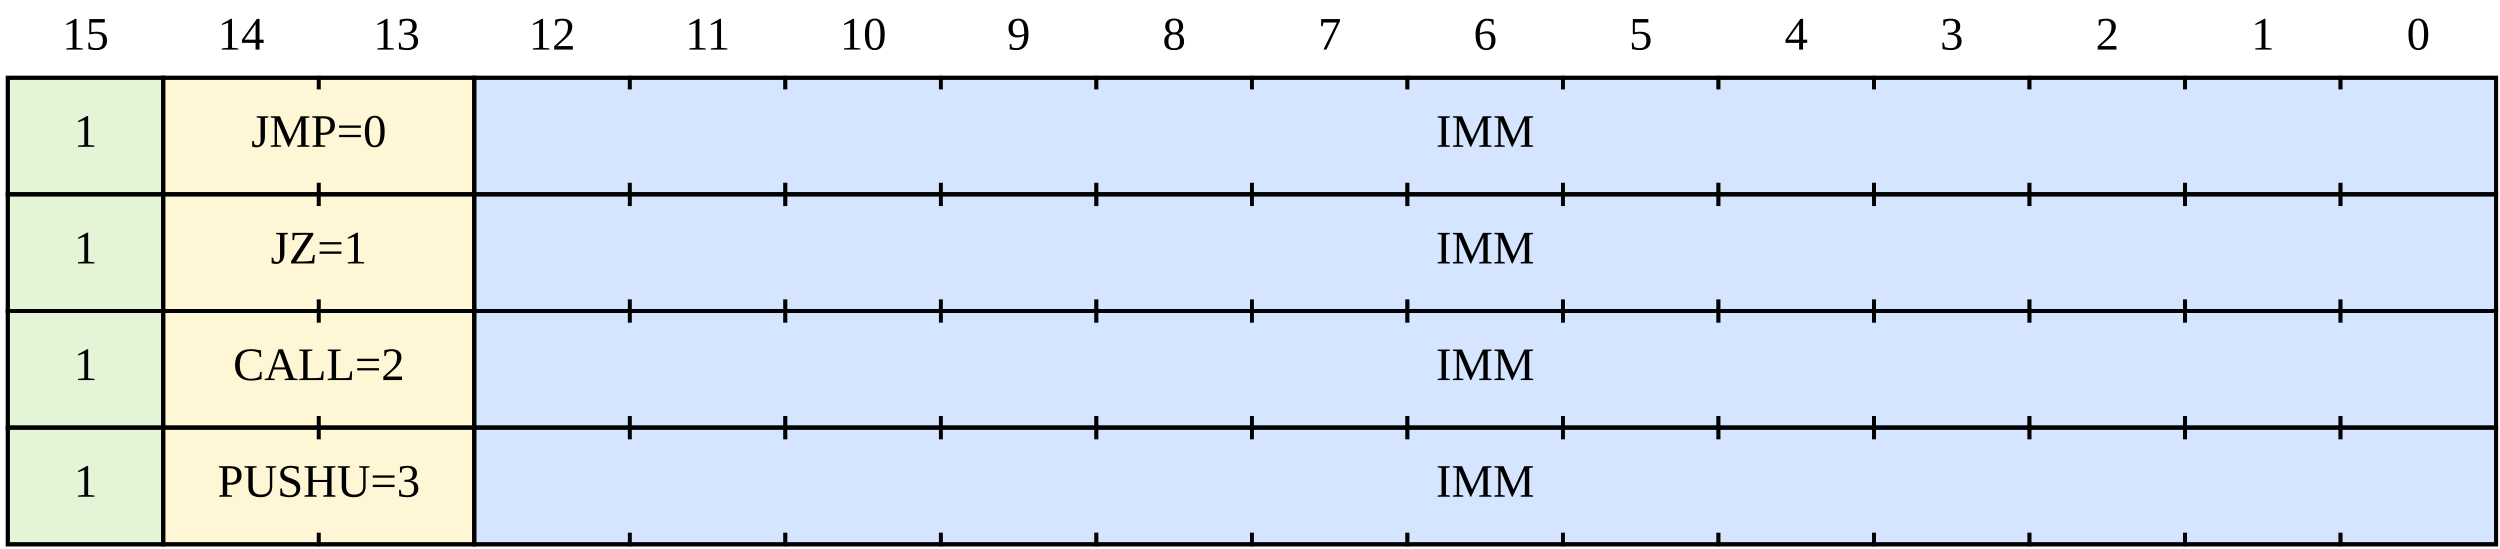
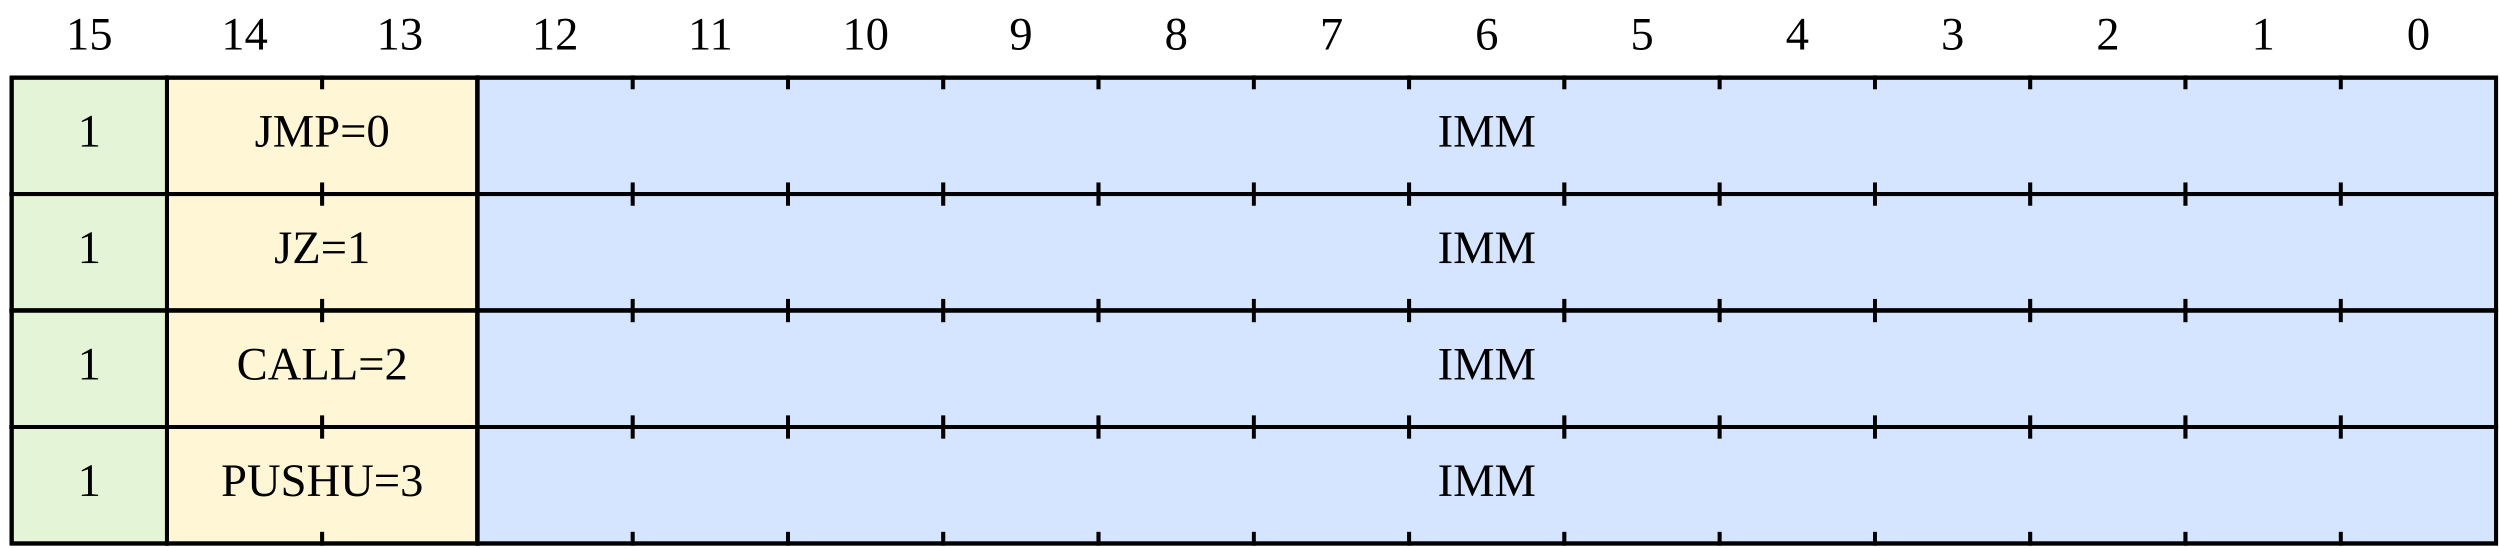
- <svg xmlns="http://www.w3.org/2000/svg" version="1.1" width="643" height="141">
-   <rect x="0" y="0" width="643" height="141" stroke="white" fill="white" />
-   <text x="22.0" y="10.0" fill="black" text-anchor="middle" dominant-baseline="middle">15</text>
-   <text x="62.0" y="10.0" fill="black" text-anchor="middle" dominant-baseline="middle">14</text>
-   <text x="102.0" y="10.0" fill="black" text-anchor="middle" dominant-baseline="middle">13</text>
-   <text x="142.0" y="10.0" fill="black" text-anchor="middle" dominant-baseline="middle">12</text>
-   <text x="182.0" y="10.0" fill="black" text-anchor="middle" dominant-baseline="middle">11</text>
-   <text x="222.0" y="10.0" fill="black" text-anchor="middle" dominant-baseline="middle">10</text>
-   <text x="262.0" y="10.0" fill="black" text-anchor="middle" dominant-baseline="middle">9</text>
-   <text x="302.0" y="10.0" fill="black" text-anchor="middle" dominant-baseline="middle">8</text>
-   <text x="342.0" y="10.0" fill="black" text-anchor="middle" dominant-baseline="middle">7</text>
-   <text x="382.0" y="10.0" fill="black" text-anchor="middle" dominant-baseline="middle">6</text>
-   <text x="422.0" y="10.0" fill="black" text-anchor="middle" dominant-baseline="middle">5</text>
-   <text x="462.0" y="10.0" fill="black" text-anchor="middle" dominant-baseline="middle">4</text>
-   <text x="502.0" y="10.0" fill="black" text-anchor="middle" dominant-baseline="middle">3</text>
-   <text x="542.0" y="10.0" fill="black" text-anchor="middle" dominant-baseline="middle">2</text>
-   <text x="582.0" y="10.0" fill="black" text-anchor="middle" dominant-baseline="middle">1</text>
-   <text x="622.0" y="10.0" fill="black" text-anchor="middle" dominant-baseline="middle">0</text>
-   <rect x="2" y="20" width="40" height="30" stroke="black" fill="#e3f4d7" />
-   <rect x="2" y="20" width="40" height="30" stroke="black" fill="none" />
-   <text x="22.0" y="35.0" fill="black" text-anchor="middle" dominant-baseline="middle">1</text>
-   <rect x="42" y="20" width="40" height="30" stroke="black" fill="#fff6d5" />
-   <rect x="82" y="20" width="40" height="30" stroke="black" fill="#fff6d5" />
-   <rect x="45" y="23" width="74" height="24" stroke="none" fill="#fff6d5" />
-   <rect x="42" y="20" width="80" height="30" stroke="black" fill="none" />
-   <text x="82.0" y="35.0" fill="black" text-anchor="middle" dominant-baseline="middle">JMP=0</text>
-   <rect x="122" y="20" width="40" height="30" stroke="black" fill="#d5e5ff" />
-   <rect x="162" y="20" width="40" height="30" stroke="black" fill="#d5e5ff" />
-   <rect x="202" y="20" width="40" height="30" stroke="black" fill="#d5e5ff" />
-   <rect x="242" y="20" width="40" height="30" stroke="black" fill="#d5e5ff" />
-   <rect x="282" y="20" width="40" height="30" stroke="black" fill="#d5e5ff" />
-   <rect x="322" y="20" width="40" height="30" stroke="black" fill="#d5e5ff" />
-   <rect x="362" y="20" width="40" height="30" stroke="black" fill="#d5e5ff" />
-   <rect x="402" y="20" width="40" height="30" stroke="black" fill="#d5e5ff" />
-   <rect x="442" y="20" width="40" height="30" stroke="black" fill="#d5e5ff" />
-   <rect x="482" y="20" width="40" height="30" stroke="black" fill="#d5e5ff" />
-   <rect x="522" y="20" width="40" height="30" stroke="black" fill="#d5e5ff" />
-   <rect x="562" y="20" width="40" height="30" stroke="black" fill="#d5e5ff" />
-   <rect x="602" y="20" width="40" height="30" stroke="black" fill="#d5e5ff" />
-   <rect x="125" y="23" width="514" height="24" stroke="none" fill="#d5e5ff" />
-   <rect x="122" y="20" width="520" height="30" stroke="black" fill="none" />
-   <text x="382.0" y="35.0" fill="black" text-anchor="middle" dominant-baseline="middle">IMM</text>
-   <rect x="2" y="50" width="40" height="30" stroke="black" fill="#e3f4d7" />
-   <rect x="2" y="50" width="40" height="30" stroke="black" fill="none" />
-   <text x="22.0" y="65.0" fill="black" text-anchor="middle" dominant-baseline="middle">1</text>
-   <rect x="42" y="50" width="40" height="30" stroke="black" fill="#fff6d5" />
-   <rect x="82" y="50" width="40" height="30" stroke="black" fill="#fff6d5" />
-   <rect x="45" y="53" width="74" height="24" stroke="none" fill="#fff6d5" />
-   <rect x="42" y="50" width="80" height="30" stroke="black" fill="none" />
-   <text x="82.0" y="65.0" fill="black" text-anchor="middle" dominant-baseline="middle">JZ=1</text>
-   <rect x="122" y="50" width="40" height="30" stroke="black" fill="#d5e5ff" />
-   <rect x="162" y="50" width="40" height="30" stroke="black" fill="#d5e5ff" />
-   <rect x="202" y="50" width="40" height="30" stroke="black" fill="#d5e5ff" />
-   <rect x="242" y="50" width="40" height="30" stroke="black" fill="#d5e5ff" />
-   <rect x="282" y="50" width="40" height="30" stroke="black" fill="#d5e5ff" />
-   <rect x="322" y="50" width="40" height="30" stroke="black" fill="#d5e5ff" />
-   <rect x="362" y="50" width="40" height="30" stroke="black" fill="#d5e5ff" />
-   <rect x="402" y="50" width="40" height="30" stroke="black" fill="#d5e5ff" />
-   <rect x="442" y="50" width="40" height="30" stroke="black" fill="#d5e5ff" />
-   <rect x="482" y="50" width="40" height="30" stroke="black" fill="#d5e5ff" />
-   <rect x="522" y="50" width="40" height="30" stroke="black" fill="#d5e5ff" />
-   <rect x="562" y="50" width="40" height="30" stroke="black" fill="#d5e5ff" />
-   <rect x="602" y="50" width="40" height="30" stroke="black" fill="#d5e5ff" />
-   <rect x="125" y="53" width="514" height="24" stroke="none" fill="#d5e5ff" />
-   <rect x="122" y="50" width="520" height="30" stroke="black" fill="none" />
-   <text x="382.0" y="65.0" fill="black" text-anchor="middle" dominant-baseline="middle">IMM</text>
-   <rect x="2" y="80" width="40" height="30" stroke="black" fill="#e3f4d7" />
-   <rect x="2" y="80" width="40" height="30" stroke="black" fill="none" />
-   <text x="22.0" y="95.0" fill="black" text-anchor="middle" dominant-baseline="middle">1</text>
-   <rect x="42" y="80" width="40" height="30" stroke="black" fill="#fff6d5" />
-   <rect x="82" y="80" width="40" height="30" stroke="black" fill="#fff6d5" />
-   <rect x="45" y="83" width="74" height="24" stroke="none" fill="#fff6d5" />
-   <rect x="42" y="80" width="80" height="30" stroke="black" fill="none" />
-   <text x="82.0" y="95.0" fill="black" text-anchor="middle" dominant-baseline="middle">CALL=2</text>
-   <rect x="122" y="80" width="40" height="30" stroke="black" fill="#d5e5ff" />
-   <rect x="162" y="80" width="40" height="30" stroke="black" fill="#d5e5ff" />
-   <rect x="202" y="80" width="40" height="30" stroke="black" fill="#d5e5ff" />
-   <rect x="242" y="80" width="40" height="30" stroke="black" fill="#d5e5ff" />
-   <rect x="282" y="80" width="40" height="30" stroke="black" fill="#d5e5ff" />
-   <rect x="322" y="80" width="40" height="30" stroke="black" fill="#d5e5ff" />
-   <rect x="362" y="80" width="40" height="30" stroke="black" fill="#d5e5ff" />
-   <rect x="402" y="80" width="40" height="30" stroke="black" fill="#d5e5ff" />
-   <rect x="442" y="80" width="40" height="30" stroke="black" fill="#d5e5ff" />
-   <rect x="482" y="80" width="40" height="30" stroke="black" fill="#d5e5ff" />
-   <rect x="522" y="80" width="40" height="30" stroke="black" fill="#d5e5ff" />
-   <rect x="562" y="80" width="40" height="30" stroke="black" fill="#d5e5ff" />
-   <rect x="602" y="80" width="40" height="30" stroke="black" fill="#d5e5ff" />
-   <rect x="125" y="83" width="514" height="24" stroke="none" fill="#d5e5ff" />
-   <rect x="122" y="80" width="520" height="30" stroke="black" fill="none" />
-   <text x="382.0" y="95.0" fill="black" text-anchor="middle" dominant-baseline="middle">IMM</text>
-   <rect x="2" y="110" width="40" height="30" stroke="black" fill="#e3f4d7" />
-   <rect x="2" y="110" width="40" height="30" stroke="black" fill="none" />
-   <text x="22.0" y="125.0" fill="black" text-anchor="middle" dominant-baseline="middle">1</text>
-   <rect x="42" y="110" width="40" height="30" stroke="black" fill="#fff6d5" />
-   <rect x="82" y="110" width="40" height="30" stroke="black" fill="#fff6d5" />
-   <rect x="45" y="113" width="74" height="24" stroke="none" fill="#fff6d5" />
-   <rect x="42" y="110" width="80" height="30" stroke="black" fill="none" />
-   <text x="82.0" y="125.0" fill="black" text-anchor="middle" dominant-baseline="middle">PUSHU=3</text>
-   <rect x="122" y="110" width="40" height="30" stroke="black" fill="#d5e5ff" />
-   <rect x="162" y="110" width="40" height="30" stroke="black" fill="#d5e5ff" />
-   <rect x="202" y="110" width="40" height="30" stroke="black" fill="#d5e5ff" />
-   <rect x="242" y="110" width="40" height="30" stroke="black" fill="#d5e5ff" />
-   <rect x="282" y="110" width="40" height="30" stroke="black" fill="#d5e5ff" />
-   <rect x="322" y="110" width="40" height="30" stroke="black" fill="#d5e5ff" />
-   <rect x="362" y="110" width="40" height="30" stroke="black" fill="#d5e5ff" />
-   <rect x="402" y="110" width="40" height="30" stroke="black" fill="#d5e5ff" />
-   <rect x="442" y="110" width="40" height="30" stroke="black" fill="#d5e5ff" />
-   <rect x="482" y="110" width="40" height="30" stroke="black" fill="#d5e5ff" />
-   <rect x="522" y="110" width="40" height="30" stroke="black" fill="#d5e5ff" />
-   <rect x="562" y="110" width="40" height="30" stroke="black" fill="#d5e5ff" />
-   <rect x="602" y="110" width="40" height="30" stroke="black" fill="#d5e5ff" />
-   <rect x="125" y="113" width="514" height="24" stroke="none" fill="#d5e5ff" />
-   <rect x="122" y="110" width="520" height="30" stroke="black" fill="none" />
-   <text x="382.0" y="125.0" fill="black" text-anchor="middle" dominant-baseline="middle">IMM</text>
+ <svg xmlns="http://www.w3.org/2000/svg" version="1.1" width="644" height="141">
+   <rect x="0" y="0" width="644" height="141" stroke="white" fill="white" />
+   <text x="23.0" y="10.0" fill="black" text-anchor="middle" dominant-baseline="middle">15</text>
+   <text x="63.0" y="10.0" fill="black" text-anchor="middle" dominant-baseline="middle">14</text>
+   <text x="103.0" y="10.0" fill="black" text-anchor="middle" dominant-baseline="middle">13</text>
+   <text x="143.0" y="10.0" fill="black" text-anchor="middle" dominant-baseline="middle">12</text>
+   <text x="183.0" y="10.0" fill="black" text-anchor="middle" dominant-baseline="middle">11</text>
+   <text x="223.0" y="10.0" fill="black" text-anchor="middle" dominant-baseline="middle">10</text>
+   <text x="263.0" y="10.0" fill="black" text-anchor="middle" dominant-baseline="middle">9</text>
+   <text x="303.0" y="10.0" fill="black" text-anchor="middle" dominant-baseline="middle">8</text>
+   <text x="343.0" y="10.0" fill="black" text-anchor="middle" dominant-baseline="middle">7</text>
+   <text x="383.0" y="10.0" fill="black" text-anchor="middle" dominant-baseline="middle">6</text>
+   <text x="423.0" y="10.0" fill="black" text-anchor="middle" dominant-baseline="middle">5</text>
+   <text x="463.0" y="10.0" fill="black" text-anchor="middle" dominant-baseline="middle">4</text>
+   <text x="503.0" y="10.0" fill="black" text-anchor="middle" dominant-baseline="middle">3</text>
+   <text x="543.0" y="10.0" fill="black" text-anchor="middle" dominant-baseline="middle">2</text>
+   <text x="583.0" y="10.0" fill="black" text-anchor="middle" dominant-baseline="middle">1</text>
+   <text x="623.0" y="10.0" fill="black" text-anchor="middle" dominant-baseline="middle">0</text>
+   <rect x="3" y="20" width="40" height="30" stroke="black" fill="#e3f4d7" />
+   <rect x="3" y="20" width="40" height="30" stroke="black" fill="none" />
+   <text x="23.0" y="35.0" fill="black" text-anchor="middle" dominant-baseline="middle">1</text>
+   <rect x="43" y="20" width="40" height="30" stroke="black" fill="#fff6d5" />
+   <rect x="83" y="20" width="40" height="30" stroke="black" fill="#fff6d5" />
+   <rect x="46" y="23" width="74" height="24" stroke="none" fill="#fff6d5" />
+   <rect x="43" y="20" width="80" height="30" stroke="black" fill="none" />
+   <text x="83.0" y="35.0" fill="black" text-anchor="middle" dominant-baseline="middle">JMP=0</text>
+   <rect x="123" y="20" width="40" height="30" stroke="black" fill="#d5e5ff" />
+   <rect x="163" y="20" width="40" height="30" stroke="black" fill="#d5e5ff" />
+   <rect x="203" y="20" width="40" height="30" stroke="black" fill="#d5e5ff" />
+   <rect x="243" y="20" width="40" height="30" stroke="black" fill="#d5e5ff" />
+   <rect x="283" y="20" width="40" height="30" stroke="black" fill="#d5e5ff" />
+   <rect x="323" y="20" width="40" height="30" stroke="black" fill="#d5e5ff" />
+   <rect x="363" y="20" width="40" height="30" stroke="black" fill="#d5e5ff" />
+   <rect x="403" y="20" width="40" height="30" stroke="black" fill="#d5e5ff" />
+   <rect x="443" y="20" width="40" height="30" stroke="black" fill="#d5e5ff" />
+   <rect x="483" y="20" width="40" height="30" stroke="black" fill="#d5e5ff" />
+   <rect x="523" y="20" width="40" height="30" stroke="black" fill="#d5e5ff" />
+   <rect x="563" y="20" width="40" height="30" stroke="black" fill="#d5e5ff" />
+   <rect x="603" y="20" width="40" height="30" stroke="black" fill="#d5e5ff" />
+   <rect x="126" y="23" width="514" height="24" stroke="none" fill="#d5e5ff" />
+   <rect x="123" y="20" width="520" height="30" stroke="black" fill="none" />
+   <text x="383.0" y="35.0" fill="black" text-anchor="middle" dominant-baseline="middle">IMM</text>
+   <rect x="3" y="50" width="40" height="30" stroke="black" fill="#e3f4d7" />
+   <rect x="3" y="50" width="40" height="30" stroke="black" fill="none" />
+   <text x="23.0" y="65.0" fill="black" text-anchor="middle" dominant-baseline="middle">1</text>
+   <rect x="43" y="50" width="40" height="30" stroke="black" fill="#fff6d5" />
+   <rect x="83" y="50" width="40" height="30" stroke="black" fill="#fff6d5" />
+   <rect x="46" y="53" width="74" height="24" stroke="none" fill="#fff6d5" />
+   <rect x="43" y="50" width="80" height="30" stroke="black" fill="none" />
+   <text x="83.0" y="65.0" fill="black" text-anchor="middle" dominant-baseline="middle">JZ=1</text>
+   <rect x="123" y="50" width="40" height="30" stroke="black" fill="#d5e5ff" />
+   <rect x="163" y="50" width="40" height="30" stroke="black" fill="#d5e5ff" />
+   <rect x="203" y="50" width="40" height="30" stroke="black" fill="#d5e5ff" />
+   <rect x="243" y="50" width="40" height="30" stroke="black" fill="#d5e5ff" />
+   <rect x="283" y="50" width="40" height="30" stroke="black" fill="#d5e5ff" />
+   <rect x="323" y="50" width="40" height="30" stroke="black" fill="#d5e5ff" />
+   <rect x="363" y="50" width="40" height="30" stroke="black" fill="#d5e5ff" />
+   <rect x="403" y="50" width="40" height="30" stroke="black" fill="#d5e5ff" />
+   <rect x="443" y="50" width="40" height="30" stroke="black" fill="#d5e5ff" />
+   <rect x="483" y="50" width="40" height="30" stroke="black" fill="#d5e5ff" />
+   <rect x="523" y="50" width="40" height="30" stroke="black" fill="#d5e5ff" />
+   <rect x="563" y="50" width="40" height="30" stroke="black" fill="#d5e5ff" />
+   <rect x="603" y="50" width="40" height="30" stroke="black" fill="#d5e5ff" />
+   <rect x="126" y="53" width="514" height="24" stroke="none" fill="#d5e5ff" />
+   <rect x="123" y="50" width="520" height="30" stroke="black" fill="none" />
+   <text x="383.0" y="65.0" fill="black" text-anchor="middle" dominant-baseline="middle">IMM</text>
+   <rect x="3" y="80" width="40" height="30" stroke="black" fill="#e3f4d7" />
+   <rect x="3" y="80" width="40" height="30" stroke="black" fill="none" />
+   <text x="23.0" y="95.0" fill="black" text-anchor="middle" dominant-baseline="middle">1</text>
+   <rect x="43" y="80" width="40" height="30" stroke="black" fill="#fff6d5" />
+   <rect x="83" y="80" width="40" height="30" stroke="black" fill="#fff6d5" />
+   <rect x="46" y="83" width="74" height="24" stroke="none" fill="#fff6d5" />
+   <rect x="43" y="80" width="80" height="30" stroke="black" fill="none" />
+   <text x="83.0" y="95.0" fill="black" text-anchor="middle" dominant-baseline="middle">CALL=2</text>
+   <rect x="123" y="80" width="40" height="30" stroke="black" fill="#d5e5ff" />
+   <rect x="163" y="80" width="40" height="30" stroke="black" fill="#d5e5ff" />
+   <rect x="203" y="80" width="40" height="30" stroke="black" fill="#d5e5ff" />
+   <rect x="243" y="80" width="40" height="30" stroke="black" fill="#d5e5ff" />
+   <rect x="283" y="80" width="40" height="30" stroke="black" fill="#d5e5ff" />
+   <rect x="323" y="80" width="40" height="30" stroke="black" fill="#d5e5ff" />
+   <rect x="363" y="80" width="40" height="30" stroke="black" fill="#d5e5ff" />
+   <rect x="403" y="80" width="40" height="30" stroke="black" fill="#d5e5ff" />
+   <rect x="443" y="80" width="40" height="30" stroke="black" fill="#d5e5ff" />
+   <rect x="483" y="80" width="40" height="30" stroke="black" fill="#d5e5ff" />
+   <rect x="523" y="80" width="40" height="30" stroke="black" fill="#d5e5ff" />
+   <rect x="563" y="80" width="40" height="30" stroke="black" fill="#d5e5ff" />
+   <rect x="603" y="80" width="40" height="30" stroke="black" fill="#d5e5ff" />
+   <rect x="126" y="83" width="514" height="24" stroke="none" fill="#d5e5ff" />
+   <rect x="123" y="80" width="520" height="30" stroke="black" fill="none" />
+   <text x="383.0" y="95.0" fill="black" text-anchor="middle" dominant-baseline="middle">IMM</text>
+   <rect x="3" y="110" width="40" height="30" stroke="black" fill="#e3f4d7" />
+   <rect x="3" y="110" width="40" height="30" stroke="black" fill="none" />
+   <text x="23.0" y="125.0" fill="black" text-anchor="middle" dominant-baseline="middle">1</text>
+   <rect x="43" y="110" width="40" height="30" stroke="black" fill="#fff6d5" />
+   <rect x="83" y="110" width="40" height="30" stroke="black" fill="#fff6d5" />
+   <rect x="46" y="113" width="74" height="24" stroke="none" fill="#fff6d5" />
+   <rect x="43" y="110" width="80" height="30" stroke="black" fill="none" />
+   <text x="83.0" y="125.0" fill="black" text-anchor="middle" dominant-baseline="middle">PUSHU=3</text>
+   <rect x="123" y="110" width="40" height="30" stroke="black" fill="#d5e5ff" />
+   <rect x="163" y="110" width="40" height="30" stroke="black" fill="#d5e5ff" />
+   <rect x="203" y="110" width="40" height="30" stroke="black" fill="#d5e5ff" />
+   <rect x="243" y="110" width="40" height="30" stroke="black" fill="#d5e5ff" />
+   <rect x="283" y="110" width="40" height="30" stroke="black" fill="#d5e5ff" />
+   <rect x="323" y="110" width="40" height="30" stroke="black" fill="#d5e5ff" />
+   <rect x="363" y="110" width="40" height="30" stroke="black" fill="#d5e5ff" />
+   <rect x="403" y="110" width="40" height="30" stroke="black" fill="#d5e5ff" />
+   <rect x="443" y="110" width="40" height="30" stroke="black" fill="#d5e5ff" />
+   <rect x="483" y="110" width="40" height="30" stroke="black" fill="#d5e5ff" />
+   <rect x="523" y="110" width="40" height="30" stroke="black" fill="#d5e5ff" />
+   <rect x="563" y="110" width="40" height="30" stroke="black" fill="#d5e5ff" />
+   <rect x="603" y="110" width="40" height="30" stroke="black" fill="#d5e5ff" />
+   <rect x="126" y="113" width="514" height="24" stroke="none" fill="#d5e5ff" />
+   <rect x="123" y="110" width="520" height="30" stroke="black" fill="none" />
+   <text x="383.0" y="125.0" fill="black" text-anchor="middle" dominant-baseline="middle">IMM</text>
</svg>
